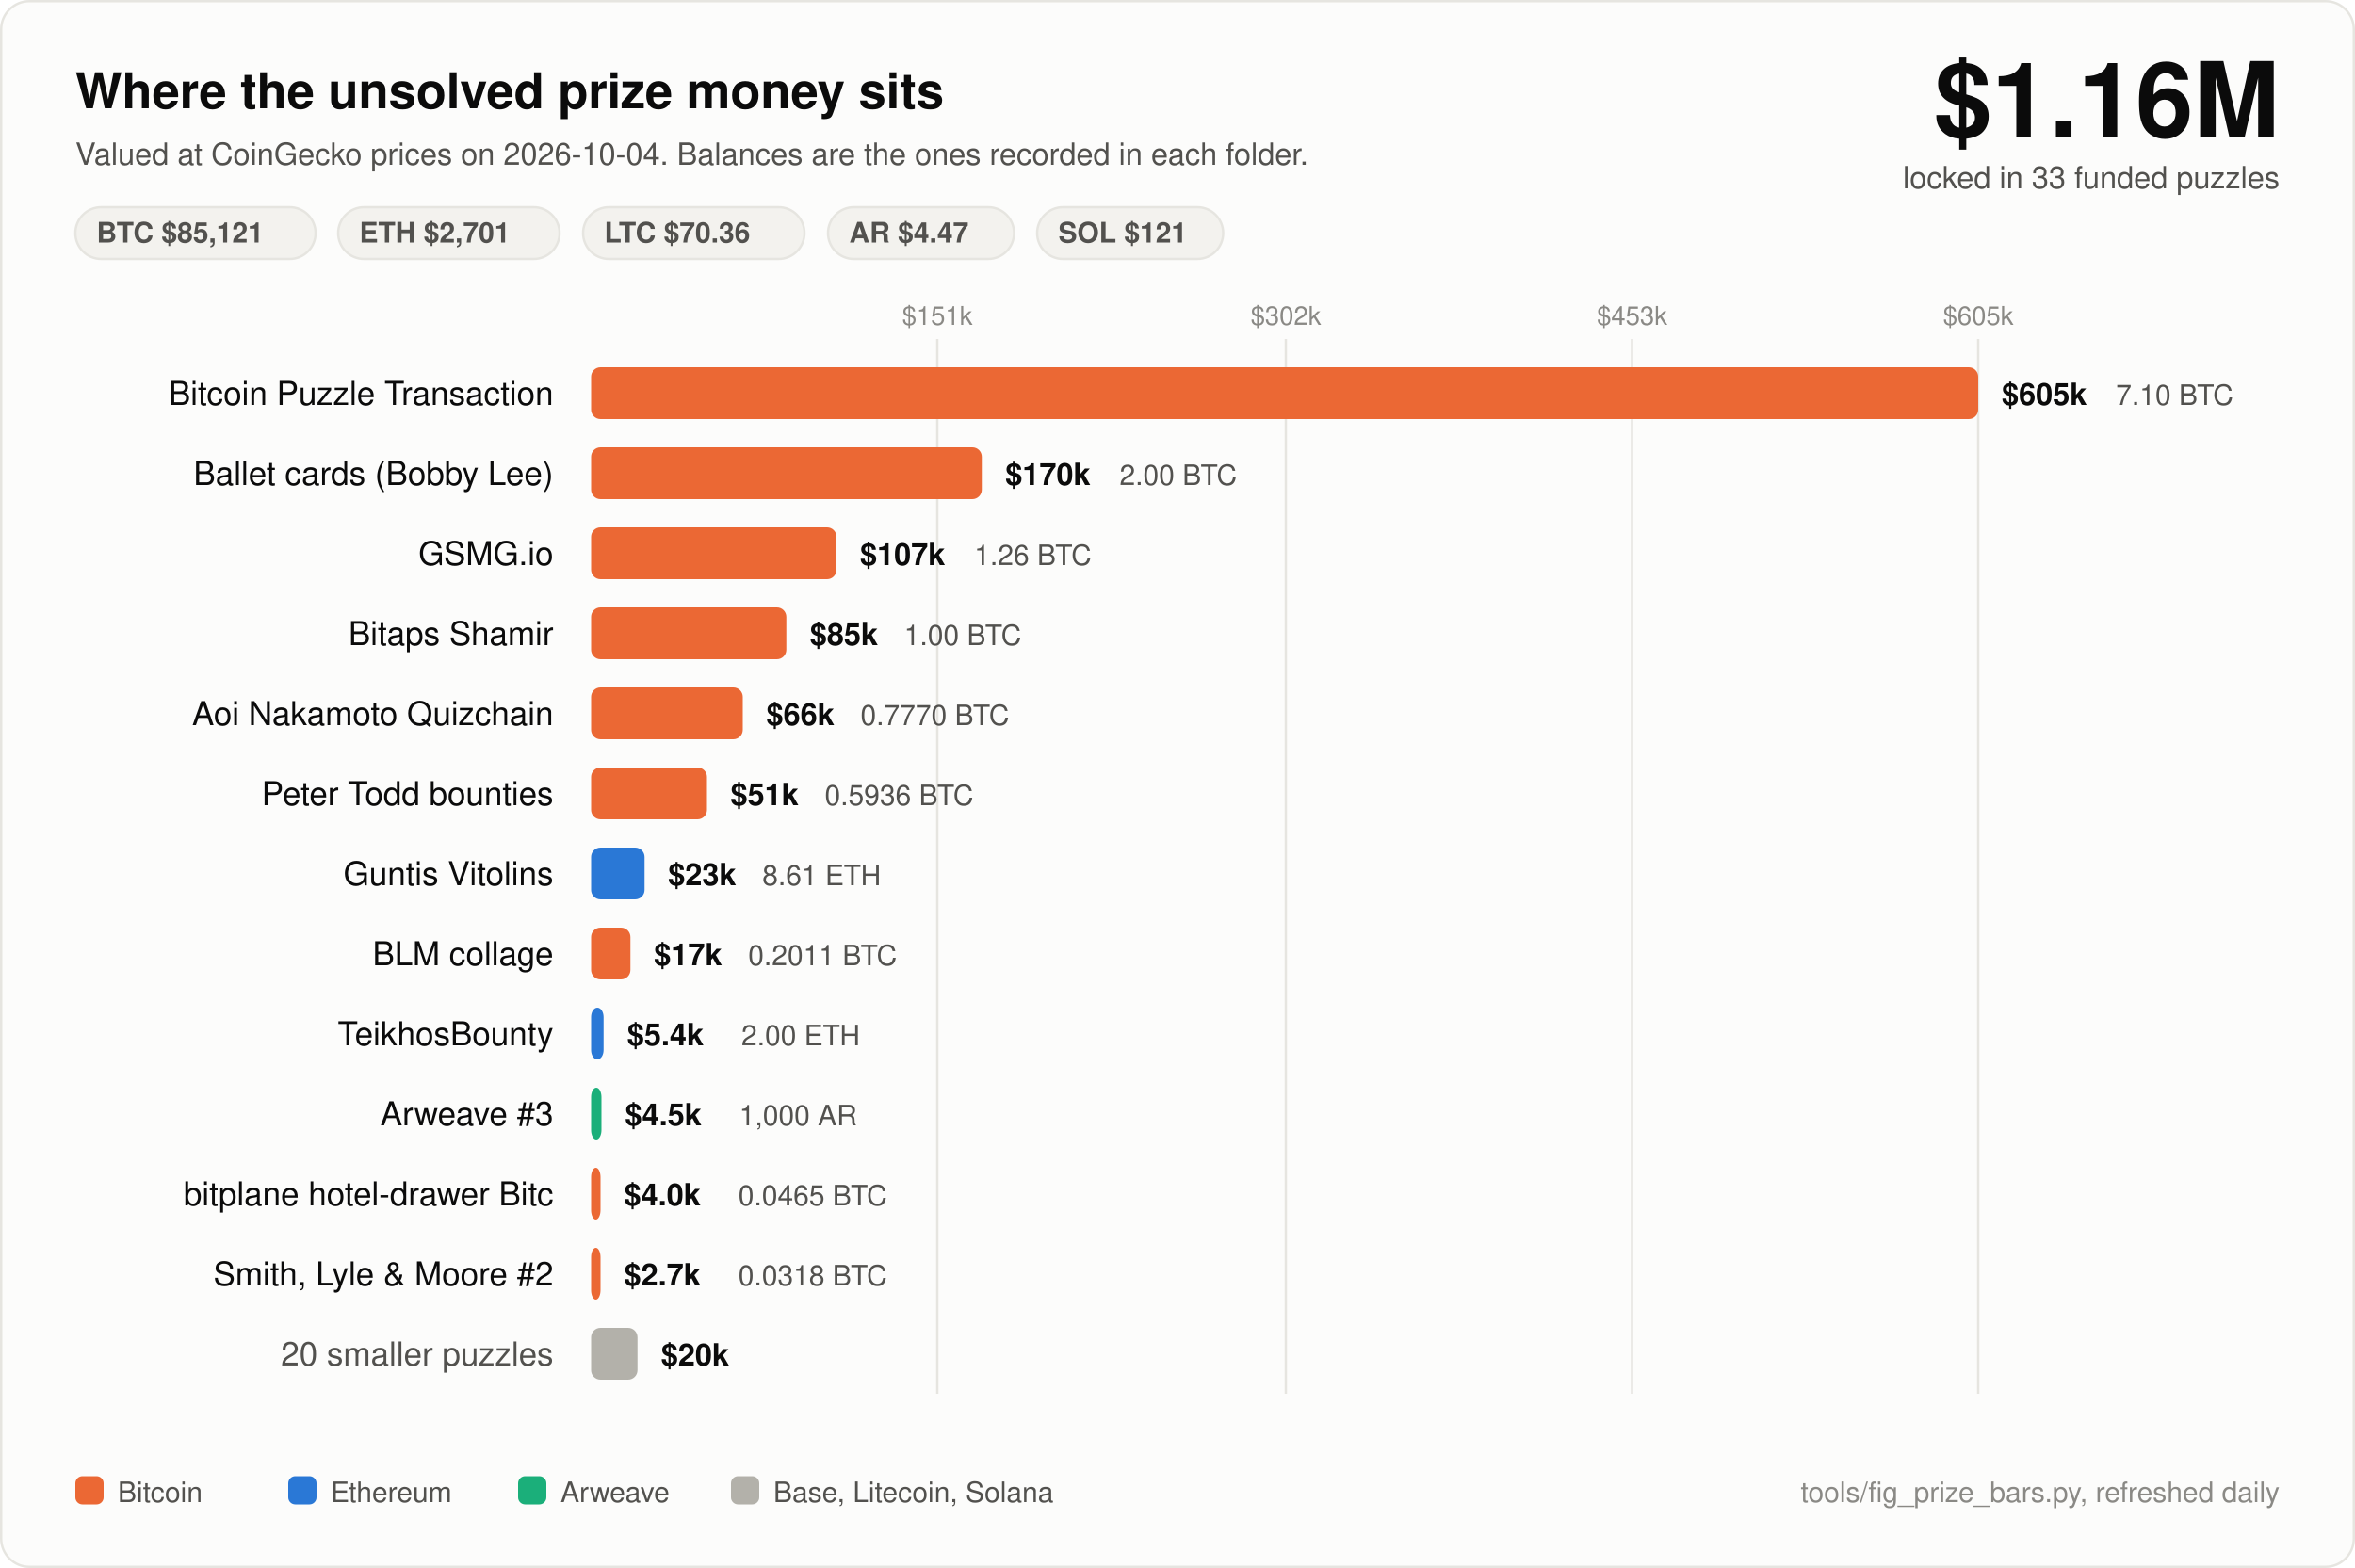
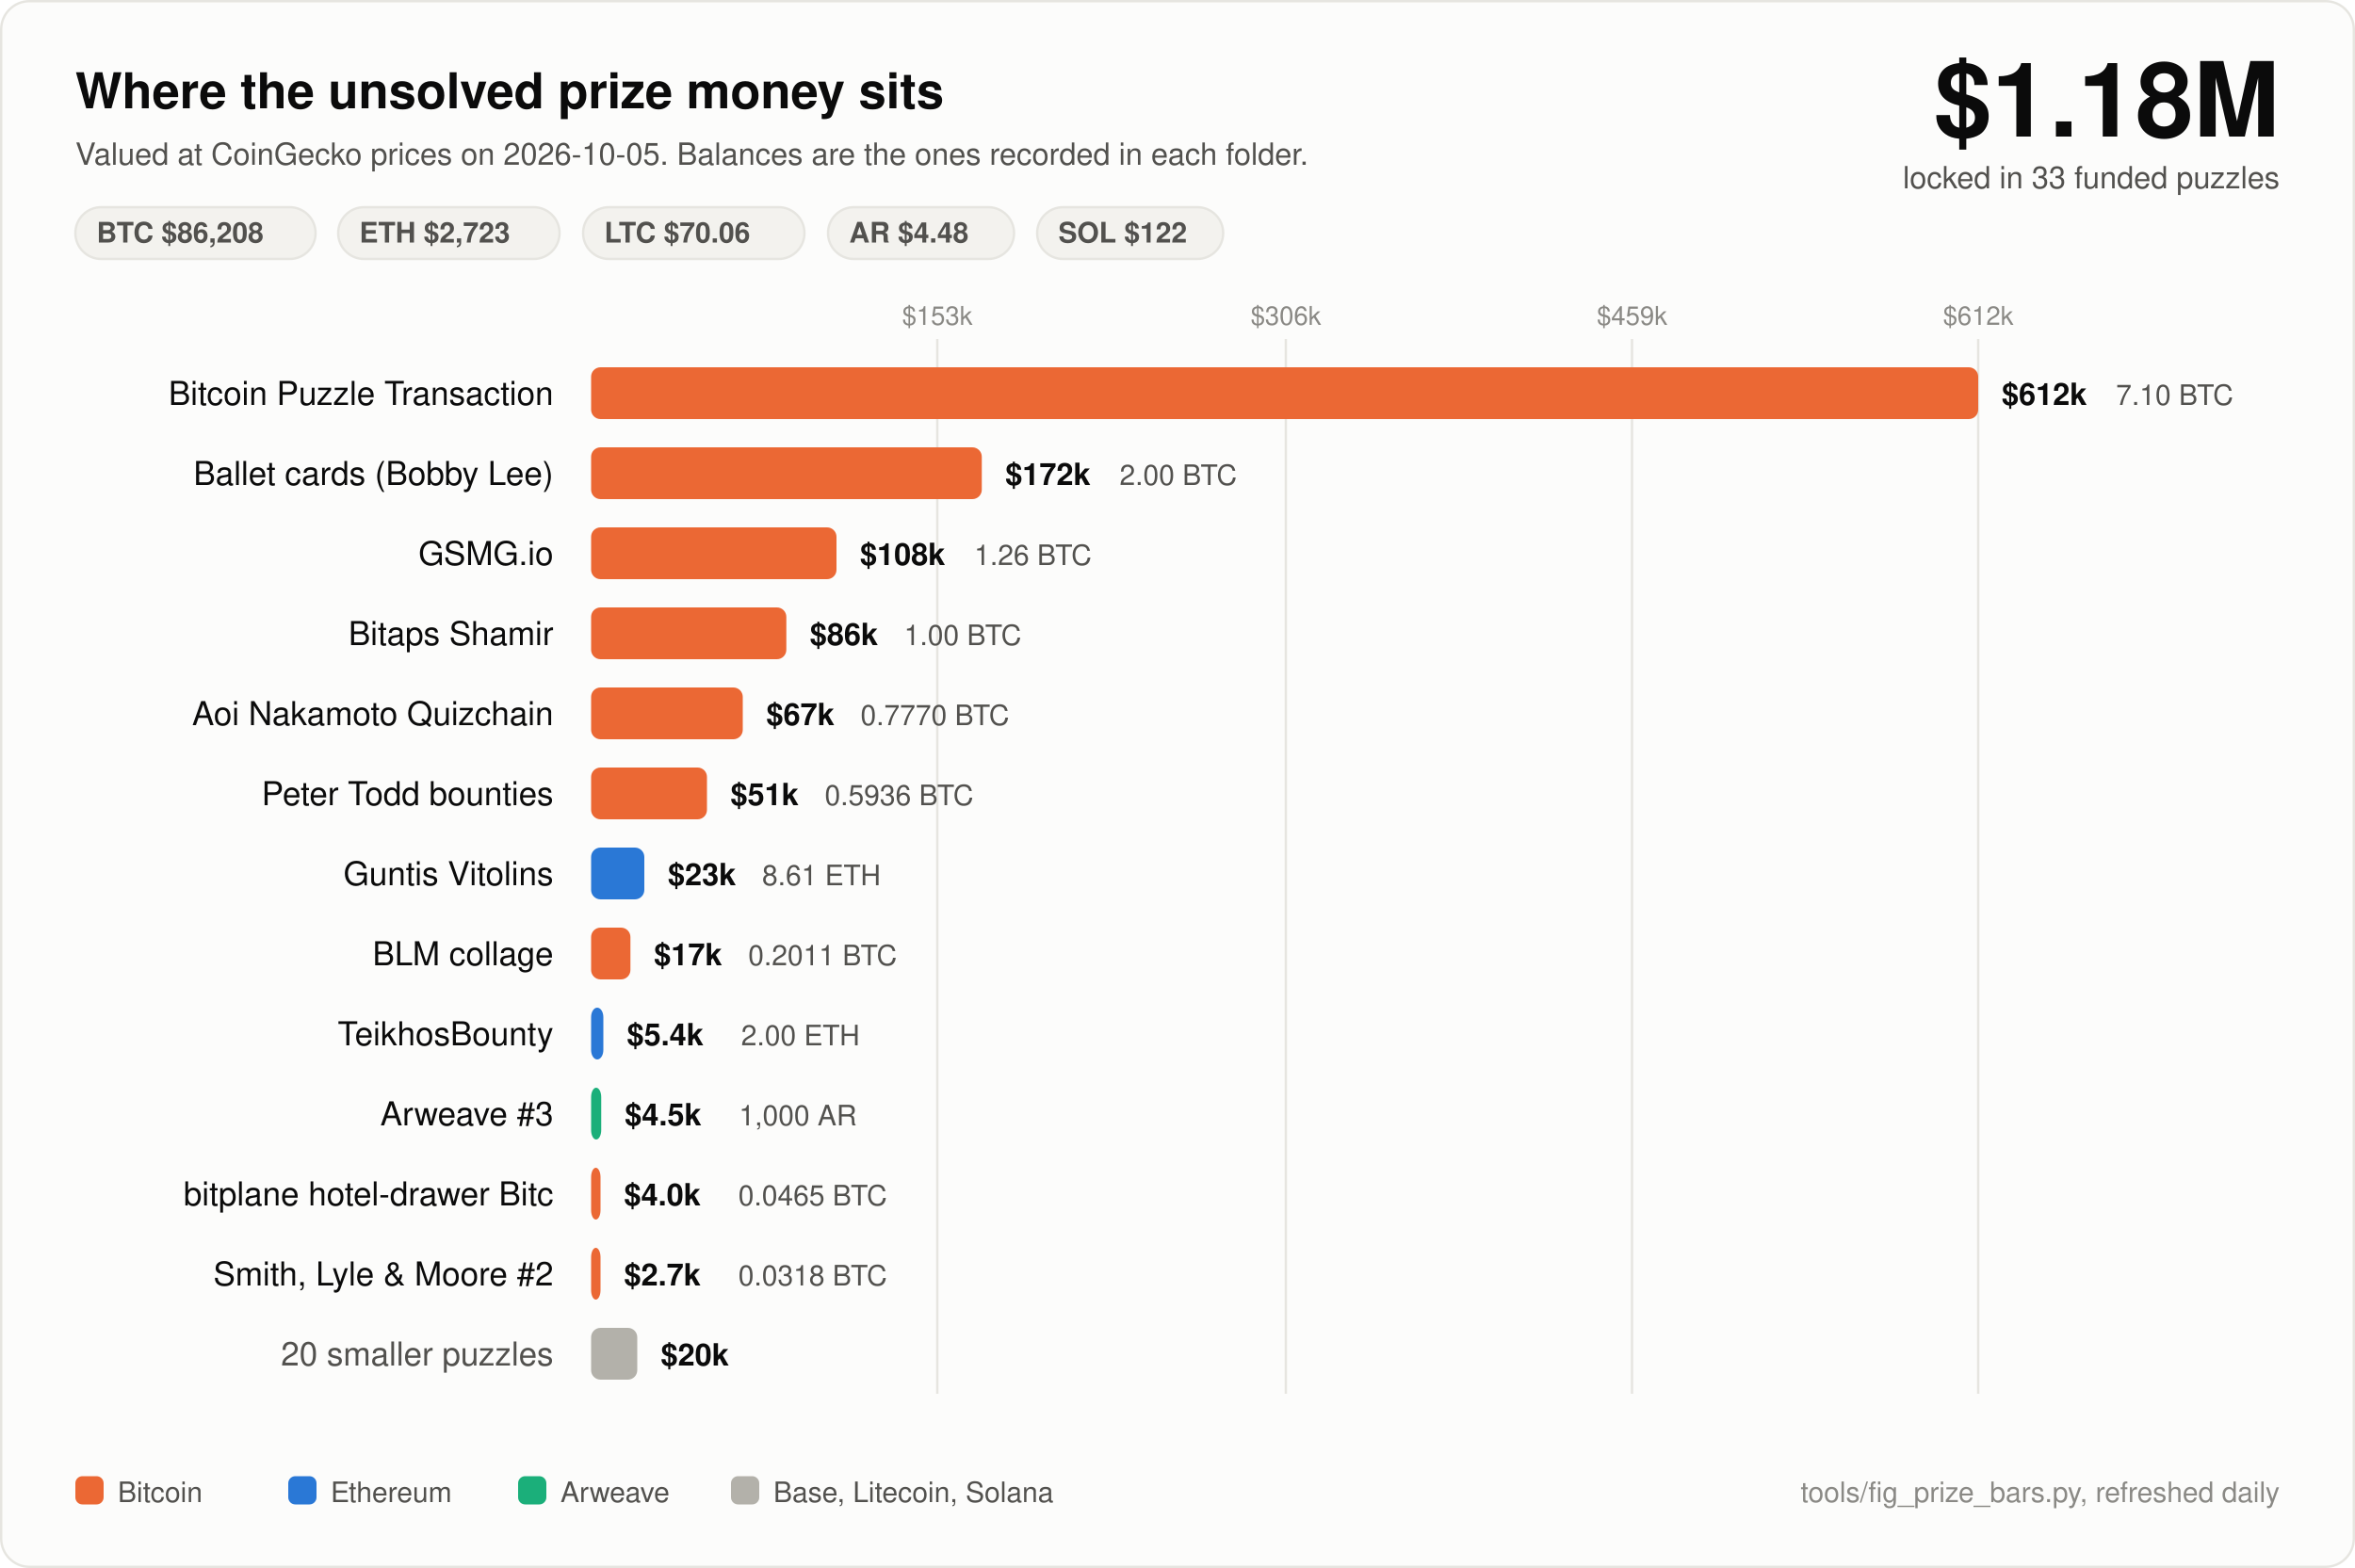
<svg xmlns="http://www.w3.org/2000/svg" width="1000" height="666" viewBox="0 0 1000 666" font-family="ui-sans-serif, -apple-system, Segoe UI, Helvetica, Arial, sans-serif">
  <rect x="0.5" y="0.5" width="999" height="665" rx="12" fill="#fcfcfb" stroke="#e6e5e0" />
  <text x="32" y="46" fill="#0b0b0b" font-size="21" font-weight="700">Where the unsolved prize money sits</text>
-   <text x="32" y="70" fill="#52514e" font-size="13">Valued at CoinGecko prices on 2026-10-04. Balances are the ones recorded in each folder.</text>
-   <text x="968" y="58" fill="#0b0b0b" font-size="44" font-weight="700" text-anchor="end">$1.16M</text>
+   <text x="32" y="70" fill="#52514e" font-size="13">Valued at CoinGecko prices on 2026-10-05. Balances are the ones recorded in each folder.</text>
+   <text x="968" y="58" fill="#0b0b0b" font-size="44" font-weight="700" text-anchor="end">$1.18M</text>
  <text x="968" y="80" fill="#52514e" font-size="13" text-anchor="end">locked in 33 funded puzzles</text>
  <rect x="32" y="88" width="102" height="22" rx="11" fill="#f3f2ee" stroke="#e6e5e0" />
-   <text x="41" y="103" fill="#52514e" font-size="12" font-weight="600">BTC $85,121</text>
+   <text x="41" y="103" fill="#52514e" font-size="12" font-weight="600">BTC $86,208</text>
  <rect x="143.6" y="88" width="94" height="22" rx="11" fill="#f3f2ee" stroke="#e6e5e0" />
-   <text x="152.6" y="103" fill="#52514e" font-size="12" font-weight="600">ETH $2,701</text>
+   <text x="152.6" y="103" fill="#52514e" font-size="12" font-weight="600">ETH $2,723</text>
  <rect x="247.6" y="88" width="94" height="22" rx="11" fill="#f3f2ee" stroke="#e6e5e0" />
-   <text x="256.6" y="103" fill="#52514e" font-size="12" font-weight="600">LTC $70.36</text>
+   <text x="256.6" y="103" fill="#52514e" font-size="12" font-weight="600">LTC $70.06</text>
  <rect x="351.6" y="88" width="79" height="22" rx="11" fill="#f3f2ee" stroke="#e6e5e0" />
-   <text x="360.6" y="103" fill="#52514e" font-size="12" font-weight="600">AR $4.47</text>
+   <text x="360.6" y="103" fill="#52514e" font-size="12" font-weight="600">AR $4.48</text>
  <rect x="440.4" y="88" width="79" height="22" rx="11" fill="#f3f2ee" stroke="#e6e5e0" />
-   <text x="449.4" y="103" fill="#52514e" font-size="12" font-weight="600">SOL $121</text>
+   <text x="449.4" y="103" fill="#52514e" font-size="12" font-weight="600">SOL $122</text>
  <line x1="398" y1="144" x2="398" y2="592" stroke="#e6e5e0" stroke-width="1" />
-   <text x="398" y="138" fill="#8a8985" font-size="11" text-anchor="middle">$151k</text>
+   <text x="398" y="138" fill="#8a8985" font-size="11" text-anchor="middle">$153k</text>
  <line x1="546" y1="144" x2="546" y2="592" stroke="#e6e5e0" stroke-width="1" />
-   <text x="546" y="138" fill="#8a8985" font-size="11" text-anchor="middle">$302k</text>
+   <text x="546" y="138" fill="#8a8985" font-size="11" text-anchor="middle">$306k</text>
  <line x1="693" y1="144" x2="693" y2="592" stroke="#e6e5e0" stroke-width="1" />
-   <text x="693" y="138" fill="#8a8985" font-size="11" text-anchor="middle">$453k</text>
+   <text x="693" y="138" fill="#8a8985" font-size="11" text-anchor="middle">$459k</text>
  <line x1="840" y1="144" x2="840" y2="592" stroke="#e6e5e0" stroke-width="1" />
-   <text x="840" y="138" fill="#8a8985" font-size="11" text-anchor="middle">$605k</text>
+   <text x="840" y="138" fill="#8a8985" font-size="11" text-anchor="middle">$612k</text>
  <text x="235" y="172" fill="#0b0b0b" font-size="14" text-anchor="end">Bitcoin Puzzle Transaction</text>
  <rect x="251" y="156" width="589.0" height="22" rx="4" fill="#eb6834" />
-   <text x="850.0" y="172" fill="#0b0b0b" font-size="13" font-weight="600">$605k</text>
+   <text x="850.0" y="172" fill="#0b0b0b" font-size="13" font-weight="600">$612k</text>
  <text x="898.5" y="172" fill="#52514e" font-size="12">7.10 BTC</text>
  <text x="235" y="206" fill="#0b0b0b" font-size="14" text-anchor="end">Ballet cards (Bobby Lee)</text>
  <rect x="251" y="190" width="165.9" height="22" rx="4" fill="#eb6834" />
-   <text x="426.9" y="206" fill="#0b0b0b" font-size="13" font-weight="600">$170k</text>
+   <text x="426.9" y="206" fill="#0b0b0b" font-size="13" font-weight="600">$172k</text>
  <text x="475.4" y="206" fill="#52514e" font-size="12">2.00 BTC</text>
  <text x="235" y="240" fill="#0b0b0b" font-size="14" text-anchor="end">GSMG.io</text>
  <rect x="251" y="224" width="104.2" height="22" rx="4" fill="#eb6834" />
-   <text x="365.2" y="240" fill="#0b0b0b" font-size="13" font-weight="600">$107k</text>
+   <text x="365.2" y="240" fill="#0b0b0b" font-size="13" font-weight="600">$108k</text>
  <text x="413.7" y="240" fill="#52514e" font-size="12">1.26 BTC</text>
  <text x="235" y="274" fill="#0b0b0b" font-size="14" text-anchor="end">Bitaps Shamir</text>
  <rect x="251" y="258" width="82.9" height="22" rx="4" fill="#eb6834" />
-   <text x="343.9" y="274" fill="#0b0b0b" font-size="13" font-weight="600">$85k</text>
+   <text x="343.9" y="274" fill="#0b0b0b" font-size="13" font-weight="600">$86k</text>
  <text x="383.9" y="274" fill="#52514e" font-size="12">1.00 BTC</text>
  <text x="235" y="308" fill="#0b0b0b" font-size="14" text-anchor="end">Aoi Nakamoto Quizchain</text>
  <rect x="251" y="292" width="64.4" height="22" rx="4" fill="#eb6834" />
-   <text x="325.4" y="308" fill="#0b0b0b" font-size="13" font-weight="600">$66k</text>
+   <text x="325.4" y="308" fill="#0b0b0b" font-size="13" font-weight="600">$67k</text>
  <text x="365.4" y="308" fill="#52514e" font-size="12">0.7770 BTC</text>
  <text x="235" y="342" fill="#0b0b0b" font-size="14" text-anchor="end">Peter Todd bounties</text>
  <rect x="251" y="326" width="49.2" height="22" rx="4" fill="#eb6834" />
  <text x="310.2" y="342" fill="#0b0b0b" font-size="13" font-weight="600">$51k</text>
  <text x="350.2" y="342" fill="#52514e" font-size="12">0.5936 BTC</text>
  <text x="235" y="376" fill="#0b0b0b" font-size="14" text-anchor="end">Guntis Vitolins</text>
-   <rect x="251" y="360" width="22.7" height="22" rx="4" fill="#2a78d6" />
-   <text x="283.7" y="376" fill="#0b0b0b" font-size="13" font-weight="600">$23k</text>
-   <text x="323.7" y="376" fill="#52514e" font-size="12">8.61 ETH</text>
+   <rect x="251" y="360" width="22.6" height="22" rx="4" fill="#2a78d6" />
+   <text x="283.6" y="376" fill="#0b0b0b" font-size="13" font-weight="600">$23k</text>
+   <text x="323.6" y="376" fill="#52514e" font-size="12">8.61 ETH</text>
  <text x="235" y="410" fill="#0b0b0b" font-size="14" text-anchor="end">BLM collage</text>
  <rect x="251" y="394" width="16.7" height="22" rx="4" fill="#eb6834" />
  <text x="277.7" y="410" fill="#0b0b0b" font-size="13" font-weight="600">$17k</text>
  <text x="317.7" y="410" fill="#52514e" font-size="12">0.2011 BTC</text>
  <text x="235" y="444" fill="#0b0b0b" font-size="14" text-anchor="end">TeikhosBounty</text>
-   <rect x="251" y="428" width="5.3" height="22" rx="4" fill="#2a78d6" />
-   <text x="266.3" y="444" fill="#0b0b0b" font-size="13" font-weight="600">$5.4k</text>
-   <text x="314.8" y="444" fill="#52514e" font-size="12">2.00 ETH</text>
+   <rect x="251" y="428" width="5.2" height="22" rx="4" fill="#2a78d6" />
+   <text x="266.2" y="444" fill="#0b0b0b" font-size="13" font-weight="600">$5.4k</text>
+   <text x="314.7" y="444" fill="#52514e" font-size="12">2.00 ETH</text>
  <text x="235" y="478" fill="#0b0b0b" font-size="14" text-anchor="end">Arweave #3</text>
-   <rect x="251" y="462" width="4.4" height="22" rx="4" fill="#1baf7a" />
-   <text x="265.4" y="478" fill="#0b0b0b" font-size="13" font-weight="600">$4.5k</text>
-   <text x="313.9" y="478" fill="#52514e" font-size="12">1,000 AR</text>
+   <rect x="251" y="462" width="4.3" height="22" rx="4" fill="#1baf7a" />
+   <text x="265.3" y="478" fill="#0b0b0b" font-size="13" font-weight="600">$4.5k</text>
+   <text x="313.8" y="478" fill="#52514e" font-size="12">1,000 AR</text>
  <text x="235" y="512" fill="#0b0b0b" font-size="14" text-anchor="end">bitplane hotel-drawer Bitc</text>
  <rect x="251" y="496" width="4.0" height="22" rx="4" fill="#eb6834" />
  <text x="265.0" y="512" fill="#0b0b0b" font-size="13" font-weight="600">$4.0k</text>
  <text x="313.5" y="512" fill="#52514e" font-size="12">0.0465 BTC</text>
  <text x="235" y="546" fill="#0b0b0b" font-size="14" text-anchor="end">Smith, Lyle &amp; Moore #2</text>
  <rect x="251" y="530" width="4.0" height="22" rx="4" fill="#eb6834" />
  <text x="265.0" y="546" fill="#0b0b0b" font-size="13" font-weight="600">$2.7k</text>
  <text x="313.5" y="546" fill="#52514e" font-size="12">0.0318 BTC</text>
  <text x="235" y="580" fill="#52514e" font-size="14" text-anchor="end">20 smaller puzzles</text>
-   <rect x="251" y="564" width="19.7" height="22" rx="4" fill="#b3b1aa" />
-   <text x="280.7" y="580" fill="#0b0b0b" font-size="13" font-weight="600">$20k</text>
+   <rect x="251" y="564" width="19.6" height="22" rx="4" fill="#b3b1aa" />
+   <text x="280.6" y="580" fill="#0b0b0b" font-size="13" font-weight="600">$20k</text>
  <rect x="32" y="627" width="12" height="12" rx="3" fill="#eb6834" />
  <text x="50" y="638" fill="#52514e" font-size="12">Bitcoin</text>
  <rect x="122.4" y="627" width="12" height="12" rx="3" fill="#2a78d6" />
  <text x="140.4" y="638" fill="#52514e" font-size="12">Ethereum</text>
  <rect x="220.0" y="627" width="12" height="12" rx="3" fill="#1baf7a" />
  <text x="238.0" y="638" fill="#52514e" font-size="12">Arweave</text>
  <rect x="310.4" y="627" width="12" height="12" rx="3" fill="#b3b1aa" />
  <text x="328.4" y="638" fill="#52514e" font-size="12">Base, Litecoin, Solana</text>
  <text x="968" y="638" fill="#8a8985" font-size="12" text-anchor="end">tools/fig_prize_bars.py, refreshed daily</text>
</svg>
